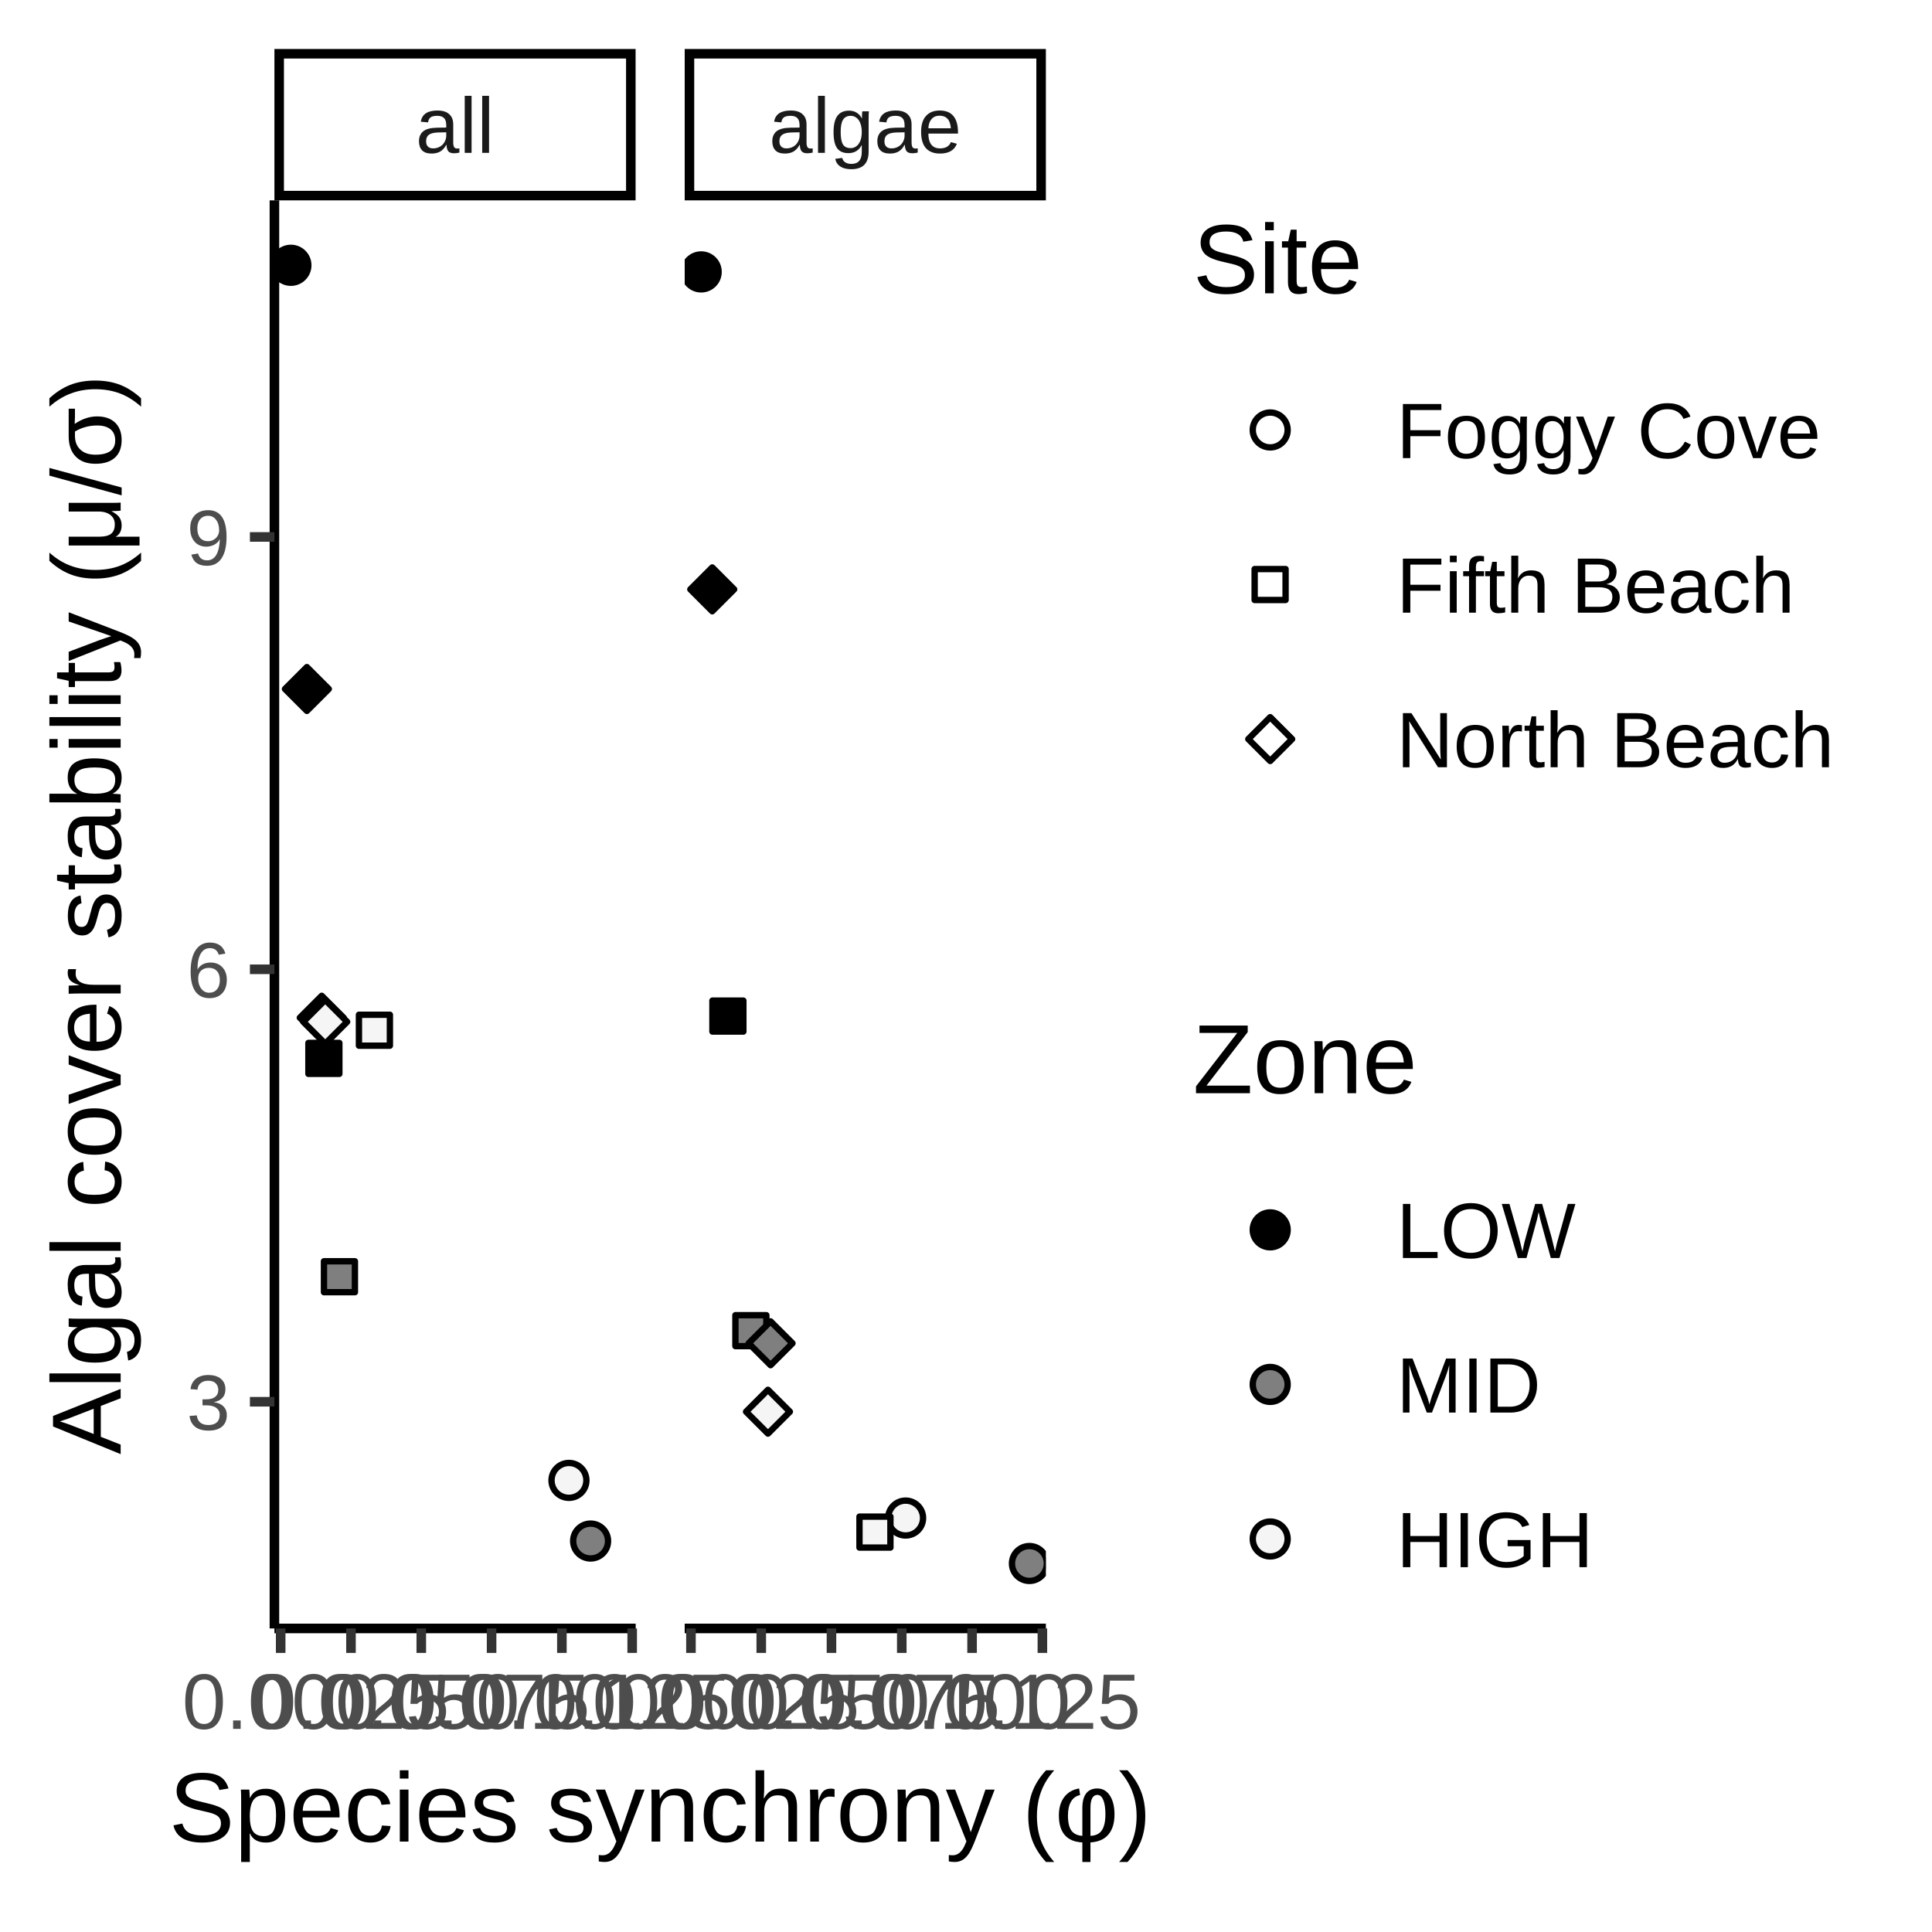
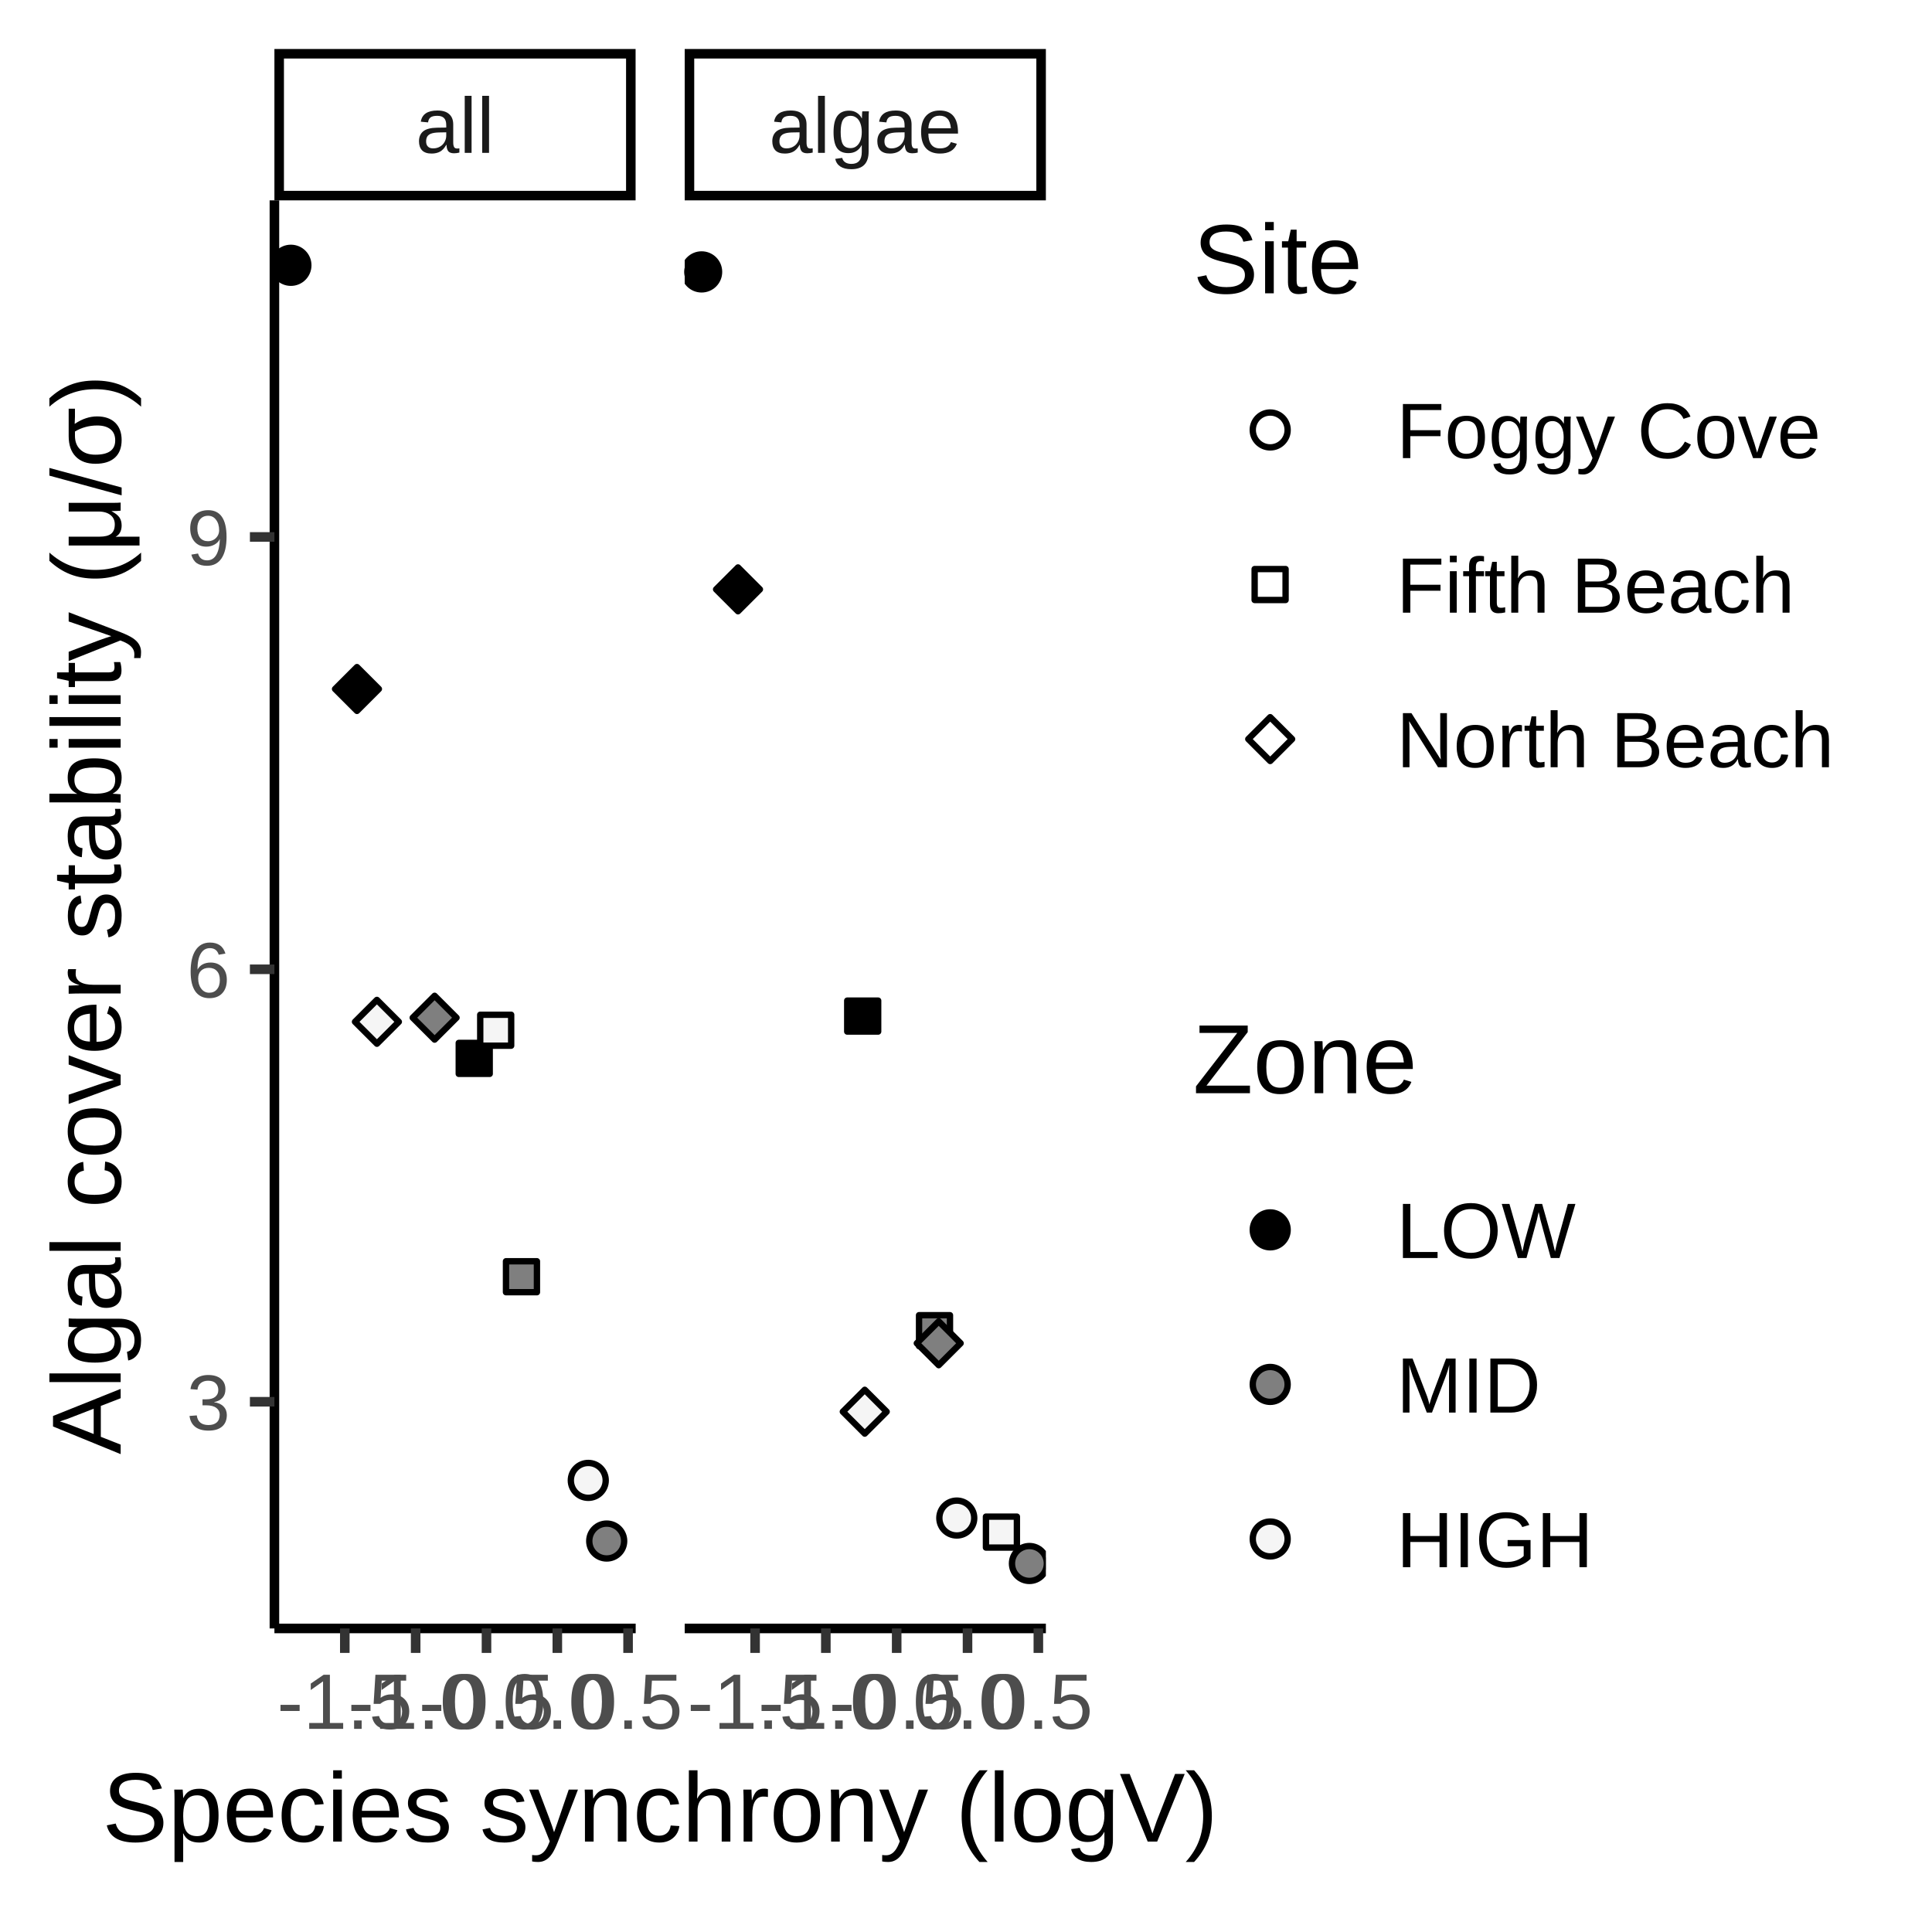
<svg xmlns="http://www.w3.org/2000/svg" viewBox="0 0 216.00 216.00">
  <defs>
    <style type="text/css">
    line, polyline, polygon, path, rect, circle {
      fill: none;
      stroke: #000000;
      stroke-linecap: round;
      stroke-linejoin: round;
      stroke-miterlimit: 10.00;
    }
  </style>
  </defs>
  <rect width="100%" height="100%" style="stroke: none; fill: #FFFFFF;" />
  <rect x="0.00" y="0.00" width="216.00" height="216.00" style="stroke-width: 1.07; stroke: #FFFFFF; fill: #FFFFFF;" />
  <defs>
    <clipPath id="cpMzAuNjh8NzEuMDd8MTgyLjA2fDIyLjQw">
      <rect x="30.68" y="22.40" width="40.38" height="159.66" />
    </clipPath>
  </defs>
  <rect x="30.68" y="22.40" width="40.38" height="159.66" style="stroke-width: 1.07; stroke: none; fill: #FFFFFF;" clip-path="url(#cpMzAuNjh8NzEuMDd8MTgyLjA2fDIyLjQw)" />
  <circle cx="32.52" cy="29.66" r="1.95" style="stroke-width: 0.71; fill: #000000;" clip-path="url(#cpMzAuNjh8NzEuMDd8MTgyLjA2fDIyLjQw)" />
-   <circle cx="66.03" cy="172.29" r="1.95" style="stroke-width: 0.71; fill: #7F7F7F;" clip-path="url(#cpMzAuNjh8NzEuMDd8MTgyLjA2fDIyLjQw)" />
-   <circle cx="63.61" cy="165.51" r="1.95" style="stroke-width: 0.71; fill: #F5F5F5;" clip-path="url(#cpMzAuNjh8NzEuMDd8MTgyLjA2fDIyLjQw)" />
-   <rect x="34.48" y="116.60" width="3.46" height="3.46" style="stroke-width: 0.71; fill: #000000;" clip-path="url(#cpMzAuNjh8NzEuMDd8MTgyLjA2fDIyLjQw)" />
-   <rect x="36.22" y="141.01" width="3.46" height="3.46" style="stroke-width: 0.71; fill: #7F7F7F;" clip-path="url(#cpMzAuNjh8NzEuMDd8MTgyLjA2fDIyLjQw)" />
-   <rect x="40.13" y="113.45" width="3.46" height="3.46" style="stroke-width: 0.71; fill: #F5F5F5;" clip-path="url(#cpMzAuNjh8NzEuMDd8MTgyLjA2fDIyLjQw)" />
-   <polygon points="34.31,79.48 36.76,77.03 34.31,74.58 31.86,77.03 " style="stroke-width: 0.71; fill: #000000;" clip-path="url(#cpMzAuNjh8NzEuMDd8MTgyLjA2fDIyLjQw)" />
-   <polygon points="35.97,116.23 38.42,113.78 35.97,111.33 33.52,113.78 " style="stroke-width: 0.71; fill: #7F7F7F;" clip-path="url(#cpMzAuNjh8NzEuMDd8MTgyLjA2fDIyLjQw)" />
-   <polygon points="36.36,116.69 38.81,114.24 36.36,111.79 33.91,114.24 " style="stroke-width: 0.71; fill: #F5F5F5;" clip-path="url(#cpMzAuNjh8NzEuMDd8MTgyLjA2fDIyLjQw)" />
+   <circle cx="67.83" cy="172.29" r="1.95" style="stroke-width: 0.71; fill: #7F7F7F;" clip-path="url(#cpMzAuNjh8NzEuMDd8MTgyLjA2fDIyLjQw)" />
+   <circle cx="65.77" cy="165.51" r="1.95" style="stroke-width: 0.71; fill: #F5F5F5;" clip-path="url(#cpMzAuNjh8NzEuMDd8MTgyLjA2fDIyLjQw)" />
+   <rect x="51.29" y="116.60" width="3.46" height="3.46" style="stroke-width: 0.71; fill: #000000;" clip-path="url(#cpMzAuNjh8NzEuMDd8MTgyLjA2fDIyLjQw)" />
+   <rect x="56.57" y="141.01" width="3.46" height="3.46" style="stroke-width: 0.71; fill: #7F7F7F;" clip-path="url(#cpMzAuNjh8NzEuMDd8MTgyLjA2fDIyLjQw)" />
+   <rect x="53.69" y="113.45" width="3.46" height="3.46" style="stroke-width: 0.71; fill: #F5F5F5;" clip-path="url(#cpMzAuNjh8NzEuMDd8MTgyLjA2fDIyLjQw)" />
+   <polygon points="39.91,79.48 42.36,77.03 39.91,74.58 37.46,77.03 " style="stroke-width: 0.71; fill: #000000;" clip-path="url(#cpMzAuNjh8NzEuMDd8MTgyLjA2fDIyLjQw)" />
+   <polygon points="48.59,116.23 51.04,113.78 48.59,111.33 46.14,113.78 " style="stroke-width: 0.71; fill: #7F7F7F;" clip-path="url(#cpMzAuNjh8NzEuMDd8MTgyLjA2fDIyLjQw)" />
+   <polygon points="42.14,116.69 44.59,114.24 42.14,111.79 39.69,114.24 " style="stroke-width: 0.71; fill: #F5F5F5;" clip-path="url(#cpMzAuNjh8NzEuMDd8MTgyLjA2fDIyLjQw)" />
  <defs>
    <clipPath id="cpMC4wMHwyMTYuMDB8MjE2LjAwfDAuMDA=">
      <rect x="0.00" y="0.00" width="216.00" height="216.00" />
    </clipPath>
  </defs>
  <defs>
    <clipPath id="cpNzYuNTV8MTE2LjkzfDE4Mi4wNnwyMi40MA==">
      <rect x="76.55" y="22.40" width="40.38" height="159.66" />
    </clipPath>
  </defs>
  <rect x="76.55" y="22.40" width="40.38" height="159.66" style="stroke-width: 1.07; stroke: none; fill: #FFFFFF;" clip-path="url(#cpNzYuNTV8MTE2LjkzfDE4Mi4wNnwyMi40MA==)" />
-   <circle cx="78.39" cy="30.40" r="1.95" style="stroke-width: 0.71; fill: #000000;" clip-path="url(#cpNzYuNTV8MTE2LjkzfDE4Mi4wNnwyMi40MA==)" />
+   <circle cx="78.44" cy="30.40" r="1.95" style="stroke-width: 0.71; fill: #000000;" clip-path="url(#cpNzYuNTV8MTE2LjkzfDE4Mi4wNnwyMi40MA==)" />
  <circle cx="115.09" cy="174.80" r="1.95" style="stroke-width: 0.71; fill: #7F7F7F;" clip-path="url(#cpNzYuNTV8MTE2LjkzfDE4Mi4wNnwyMi40MA==)" />
-   <circle cx="101.25" cy="169.72" r="1.95" style="stroke-width: 0.71; fill: #F5F5F5;" clip-path="url(#cpNzYuNTV8MTE2LjkzfDE4Mi4wNnwyMi40MA==)" />
-   <rect x="79.65" y="111.87" width="3.46" height="3.46" style="stroke-width: 0.71; fill: #000000;" clip-path="url(#cpNzYuNTV8MTE2LjkzfDE4Mi4wNnwyMi40MA==)" />
-   <rect x="82.22" y="147.04" width="3.46" height="3.46" style="stroke-width: 0.71; fill: #7F7F7F;" clip-path="url(#cpNzYuNTV8MTE2LjkzfDE4Mi4wNnwyMi40MA==)" />
-   <rect x="96.09" y="169.56" width="3.46" height="3.46" style="stroke-width: 0.71; fill: #F5F5F5;" clip-path="url(#cpNzYuNTV8MTE2LjkzfDE4Mi4wNnwyMi40MA==)" />
-   <polygon points="79.63,68.34 82.08,65.89 79.63,63.44 77.18,65.89 " style="stroke-width: 0.71; fill: #000000;" clip-path="url(#cpNzYuNTV8MTE2LjkzfDE4Mi4wNnwyMi40MA==)" />
-   <polygon points="86.15,152.63 88.60,150.18 86.15,147.73 83.70,150.18 " style="stroke-width: 0.71; fill: #7F7F7F;" clip-path="url(#cpNzYuNTV8MTE2LjkzfDE4Mi4wNnwyMi40MA==)" />
-   <polygon points="85.86,160.28 88.31,157.83 85.86,155.38 83.41,157.83 " style="stroke-width: 0.71; fill: #F5F5F5;" clip-path="url(#cpNzYuNTV8MTE2LjkzfDE4Mi4wNnwyMi40MA==)" />
+   <circle cx="106.97" cy="169.72" r="1.95" style="stroke-width: 0.71; fill: #F5F5F5;" clip-path="url(#cpNzYuNTV8MTE2LjkzfDE4Mi4wNnwyMi40MA==)" />
+   <rect x="94.72" y="111.87" width="3.46" height="3.46" style="stroke-width: 0.71; fill: #000000;" clip-path="url(#cpNzYuNTV8MTE2LjkzfDE4Mi4wNnwyMi40MA==)" />
+   <rect x="102.75" y="147.04" width="3.46" height="3.46" style="stroke-width: 0.71; fill: #7F7F7F;" clip-path="url(#cpNzYuNTV8MTE2LjkzfDE4Mi4wNnwyMi40MA==)" />
+   <rect x="110.23" y="169.56" width="3.46" height="3.46" style="stroke-width: 0.71; fill: #F5F5F5;" clip-path="url(#cpNzYuNTV8MTE2LjkzfDE4Mi4wNnwyMi40MA==)" />
+   <polygon points="82.51,68.34 84.96,65.89 82.51,63.44 80.06,65.89 " style="stroke-width: 0.71; fill: #000000;" clip-path="url(#cpNzYuNTV8MTE2LjkzfDE4Mi4wNnwyMi40MA==)" />
+   <polygon points="104.95,152.63 107.40,150.18 104.95,147.73 102.50,150.18 " style="stroke-width: 0.71; fill: #7F7F7F;" clip-path="url(#cpNzYuNTV8MTE2LjkzfDE4Mi4wNnwyMi40MA==)" />
+   <polygon points="96.68,160.28 99.13,157.83 96.68,155.38 94.23,157.83 " style="stroke-width: 0.71; fill: #F5F5F5;" clip-path="url(#cpNzYuNTV8MTE2LjkzfDE4Mi4wNnwyMi40MA==)" />
  <defs>
    <clipPath id="cpMC4wMHwyMTYuMDB8MjE2LjAwfDAuMDA=">
      <rect x="0.00" y="0.00" width="216.00" height="216.00" />
    </clipPath>
  </defs>
  <defs>
    <clipPath id="cpMzAuNjh8NzEuMDd8MjIuNDB8NS40OA==">
      <rect x="30.68" y="5.48" width="40.38" height="16.92" />
    </clipPath>
  </defs>
  <rect x="30.68" y="5.48" width="40.38" height="16.92" style="stroke-width: 2.13; fill: #FFFFFF;" clip-path="url(#cpMzAuNjh8NzEuMDd8MjIuNDB8NS40OA==)" />
  <g clip-path="url(#cpMzAuNjh8NzEuMDd8MjIuNDB8NS40OA==)">
    <text x="46.47" y="17.09" style="font-size: 8.80px; fill: #1A1A1A; font-family: Arial;" textLength="8.80px" lengthAdjust="spacingAndGlyphs">all</text>
  </g>
  <defs>
    <clipPath id="cpMC4wMHwyMTYuMDB8MjE2LjAwfDAuMDA=">
      <rect x="0.00" y="0.00" width="216.00" height="216.00" />
    </clipPath>
  </defs>
  <defs>
    <clipPath id="cpNzYuNTV8MTE2LjkzfDIyLjQwfDUuNDg=">
      <rect x="76.55" y="5.48" width="40.38" height="16.92" />
    </clipPath>
  </defs>
  <rect x="76.55" y="5.48" width="40.38" height="16.92" style="stroke-width: 2.13; fill: #FFFFFF;" clip-path="url(#cpNzYuNTV8MTE2LjkzfDIyLjQwfDUuNDg=)" />
  <g clip-path="url(#cpNzYuNTV8MTE2LjkzfDIyLjQwfDUuNDg=)">
    <text x="85.97" y="17.09" style="font-size: 8.80px; fill: #1A1A1A; font-family: Arial;" textLength="21.53px" lengthAdjust="spacingAndGlyphs">algae</text>
  </g>
  <defs>
    <clipPath id="cpMC4wMHwyMTYuMDB8MjE2LjAwfDAuMDA=">
      <rect x="0.00" y="0.00" width="216.00" height="216.00" />
    </clipPath>
  </defs>
  <polyline points="30.68,182.06 71.07,182.06 " style="stroke-width: 1.07; stroke-linecap: butt;" clip-path="url(#cpMC4wMHwyMTYuMDB8MjE2LjAwfDAuMDA=)" />
-   <polyline points="31.38,184.80 31.38,182.06 " style="stroke-width: 1.07; stroke: #333333; stroke-linecap: butt;" clip-path="url(#cpMC4wMHwyMTYuMDB8MjE2LjAwfDAuMDA=)" />
-   <polyline points="39.24,184.80 39.24,182.06 " style="stroke-width: 1.07; stroke: #333333; stroke-linecap: butt;" clip-path="url(#cpMC4wMHwyMTYuMDB8MjE2LjAwfDAuMDA=)" />
-   <polyline points="47.10,184.80 47.10,182.06 " style="stroke-width: 1.07; stroke: #333333; stroke-linecap: butt;" clip-path="url(#cpMC4wMHwyMTYuMDB8MjE2LjAwfDAuMDA=)" />
-   <polyline points="54.96,184.80 54.96,182.06 " style="stroke-width: 1.07; stroke: #333333; stroke-linecap: butt;" clip-path="url(#cpMC4wMHwyMTYuMDB8MjE2LjAwfDAuMDA=)" />
-   <polyline points="62.82,184.80 62.82,182.06 " style="stroke-width: 1.07; stroke: #333333; stroke-linecap: butt;" clip-path="url(#cpMC4wMHwyMTYuMDB8MjE2LjAwfDAuMDA=)" />
-   <polyline points="70.68,184.80 70.68,182.06 " style="stroke-width: 1.07; stroke: #333333; stroke-linecap: butt;" clip-path="url(#cpMC4wMHwyMTYuMDB8MjE2LjAwfDAuMDA=)" />
-   <g clip-path="url(#cpMC4wMHwyMTYuMDB8MjE2LjAwfDAuMDA=)">
-     <text x="20.37" y="193.29" style="font-size: 8.80px; fill: #4D4D4D; font-family: Arial;" textLength="22.02px" lengthAdjust="spacingAndGlyphs">0.000</text>
-   </g>
-   <g clip-path="url(#cpMC4wMHwyMTYuMDB8MjE2LjAwfDAuMDA=)">
-     <text x="28.23" y="193.29" style="font-size: 8.80px; fill: #4D4D4D; font-family: Arial;" textLength="22.02px" lengthAdjust="spacingAndGlyphs">0.025</text>
-   </g>
-   <g clip-path="url(#cpMC4wMHwyMTYuMDB8MjE2LjAwfDAuMDA=)">
-     <text x="36.09" y="193.29" style="font-size: 8.80px; fill: #4D4D4D; font-family: Arial;" textLength="22.02px" lengthAdjust="spacingAndGlyphs">0.050</text>
-   </g>
-   <g clip-path="url(#cpMC4wMHwyMTYuMDB8MjE2LjAwfDAuMDA=)">
-     <text x="43.95" y="193.29" style="font-size: 8.80px; fill: #4D4D4D; font-family: Arial;" textLength="22.02px" lengthAdjust="spacingAndGlyphs">0.075</text>
-   </g>
-   <g clip-path="url(#cpMC4wMHwyMTYuMDB8MjE2LjAwfDAuMDA=)">
-     <text x="51.81" y="193.29" style="font-size: 8.80px; fill: #4D4D4D; font-family: Arial;" textLength="22.02px" lengthAdjust="spacingAndGlyphs">0.100</text>
-   </g>
-   <g clip-path="url(#cpMC4wMHwyMTYuMDB8MjE2LjAwfDAuMDA=)">
-     <text x="59.67" y="193.29" style="font-size: 8.80px; fill: #4D4D4D; font-family: Arial;" textLength="22.02px" lengthAdjust="spacingAndGlyphs">0.125</text>
+   <polyline points="38.55,184.80 38.55,182.06 " style="stroke-width: 1.07; stroke: #333333; stroke-linecap: butt;" clip-path="url(#cpMC4wMHwyMTYuMDB8MjE2LjAwfDAuMDA=)" />
+   <polyline points="46.47,184.80 46.47,182.06 " style="stroke-width: 1.07; stroke: #333333; stroke-linecap: butt;" clip-path="url(#cpMC4wMHwyMTYuMDB8MjE2LjAwfDAuMDA=)" />
+   <polyline points="54.39,184.80 54.39,182.06 " style="stroke-width: 1.07; stroke: #333333; stroke-linecap: butt;" clip-path="url(#cpMC4wMHwyMTYuMDB8MjE2LjAwfDAuMDA=)" />
+   <polyline points="62.31,184.80 62.31,182.06 " style="stroke-width: 1.07; stroke: #333333; stroke-linecap: butt;" clip-path="url(#cpMC4wMHwyMTYuMDB8MjE2LjAwfDAuMDA=)" />
+   <polyline points="70.22,184.80 70.22,182.06 " style="stroke-width: 1.07; stroke: #333333; stroke-linecap: butt;" clip-path="url(#cpMC4wMHwyMTYuMDB8MjE2LjAwfDAuMDA=)" />
+   <g clip-path="url(#cpMC4wMHwyMTYuMDB8MjE2LjAwfDAuMDA=)">
+     <text x="30.97" y="193.29" style="font-size: 8.80px; fill: #4D4D4D; font-family: Arial;" textLength="15.16px" lengthAdjust="spacingAndGlyphs">-1.5</text>
+   </g>
+   <g clip-path="url(#cpMC4wMHwyMTYuMDB8MjE2LjAwfDAuMDA=)">
+     <text x="38.89" y="193.29" style="font-size: 8.80px; fill: #4D4D4D; font-family: Arial;" textLength="15.16px" lengthAdjust="spacingAndGlyphs">-1.0</text>
+   </g>
+   <g clip-path="url(#cpMC4wMHwyMTYuMDB8MjE2LjAwfDAuMDA=)">
+     <text x="46.81" y="193.29" style="font-size: 8.80px; fill: #4D4D4D; font-family: Arial;" textLength="15.16px" lengthAdjust="spacingAndGlyphs">-0.5</text>
+   </g>
+   <g clip-path="url(#cpMC4wMHwyMTYuMDB8MjE2LjAwfDAuMDA=)">
+     <text x="56.19" y="193.29" style="font-size: 8.80px; fill: #4D4D4D; font-family: Arial;" textLength="12.23px" lengthAdjust="spacingAndGlyphs">0.0</text>
+   </g>
+   <g clip-path="url(#cpMC4wMHwyMTYuMDB8MjE2LjAwfDAuMDA=)">
+     <text x="64.11" y="193.29" style="font-size: 8.80px; fill: #4D4D4D; font-family: Arial;" textLength="12.23px" lengthAdjust="spacingAndGlyphs">0.5</text>
  </g>
  <polyline points="76.55,182.06 116.93,182.06 " style="stroke-width: 1.07; stroke-linecap: butt;" clip-path="url(#cpMC4wMHwyMTYuMDB8MjE2LjAwfDAuMDA=)" />
-   <polyline points="77.25,184.80 77.25,182.06 " style="stroke-width: 1.07; stroke: #333333; stroke-linecap: butt;" clip-path="url(#cpMC4wMHwyMTYuMDB8MjE2LjAwfDAuMDA=)" />
-   <polyline points="85.11,184.80 85.11,182.06 " style="stroke-width: 1.07; stroke: #333333; stroke-linecap: butt;" clip-path="url(#cpMC4wMHwyMTYuMDB8MjE2LjAwfDAuMDA=)" />
-   <polyline points="92.96,184.80 92.96,182.06 " style="stroke-width: 1.07; stroke: #333333; stroke-linecap: butt;" clip-path="url(#cpMC4wMHwyMTYuMDB8MjE2LjAwfDAuMDA=)" />
-   <polyline points="100.82,184.80 100.82,182.06 " style="stroke-width: 1.07; stroke: #333333; stroke-linecap: butt;" clip-path="url(#cpMC4wMHwyMTYuMDB8MjE2LjAwfDAuMDA=)" />
-   <polyline points="108.68,184.80 108.68,182.06 " style="stroke-width: 1.07; stroke: #333333; stroke-linecap: butt;" clip-path="url(#cpMC4wMHwyMTYuMDB8MjE2LjAwfDAuMDA=)" />
-   <polyline points="116.54,184.80 116.54,182.06 " style="stroke-width: 1.07; stroke: #333333; stroke-linecap: butt;" clip-path="url(#cpMC4wMHwyMTYuMDB8MjE2LjAwfDAuMDA=)" />
-   <g clip-path="url(#cpMC4wMHwyMTYuMDB8MjE2LjAwfDAuMDA=)">
-     <text x="66.24" y="193.29" style="font-size: 8.80px; fill: #4D4D4D; font-family: Arial;" textLength="22.02px" lengthAdjust="spacingAndGlyphs">0.000</text>
-   </g>
-   <g clip-path="url(#cpMC4wMHwyMTYuMDB8MjE2LjAwfDAuMDA=)">
-     <text x="74.09" y="193.29" style="font-size: 8.80px; fill: #4D4D4D; font-family: Arial;" textLength="22.02px" lengthAdjust="spacingAndGlyphs">0.025</text>
-   </g>
-   <g clip-path="url(#cpMC4wMHwyMTYuMDB8MjE2LjAwfDAuMDA=)">
-     <text x="81.95" y="193.29" style="font-size: 8.80px; fill: #4D4D4D; font-family: Arial;" textLength="22.02px" lengthAdjust="spacingAndGlyphs">0.050</text>
-   </g>
-   <g clip-path="url(#cpMC4wMHwyMTYuMDB8MjE2LjAwfDAuMDA=)">
-     <text x="89.81" y="193.29" style="font-size: 8.80px; fill: #4D4D4D; font-family: Arial;" textLength="22.02px" lengthAdjust="spacingAndGlyphs">0.075</text>
-   </g>
-   <g clip-path="url(#cpMC4wMHwyMTYuMDB8MjE2LjAwfDAuMDA=)">
-     <text x="97.67" y="193.29" style="font-size: 8.80px; fill: #4D4D4D; font-family: Arial;" textLength="22.02px" lengthAdjust="spacingAndGlyphs">0.100</text>
-   </g>
-   <g clip-path="url(#cpMC4wMHwyMTYuMDB8MjE2LjAwfDAuMDA=)">
-     <text x="105.53" y="193.29" style="font-size: 8.80px; fill: #4D4D4D; font-family: Arial;" textLength="22.02px" lengthAdjust="spacingAndGlyphs">0.125</text>
+   <polyline points="84.42,184.80 84.42,182.06 " style="stroke-width: 1.07; stroke: #333333; stroke-linecap: butt;" clip-path="url(#cpMC4wMHwyMTYuMDB8MjE2LjAwfDAuMDA=)" />
+   <polyline points="92.33,184.80 92.33,182.06 " style="stroke-width: 1.07; stroke: #333333; stroke-linecap: butt;" clip-path="url(#cpMC4wMHwyMTYuMDB8MjE2LjAwfDAuMDA=)" />
+   <polyline points="100.25,184.80 100.25,182.06 " style="stroke-width: 1.07; stroke: #333333; stroke-linecap: butt;" clip-path="url(#cpMC4wMHwyMTYuMDB8MjE2LjAwfDAuMDA=)" />
+   <polyline points="108.17,184.80 108.17,182.06 " style="stroke-width: 1.07; stroke: #333333; stroke-linecap: butt;" clip-path="url(#cpMC4wMHwyMTYuMDB8MjE2LjAwfDAuMDA=)" />
+   <polyline points="116.09,184.80 116.09,182.06 " style="stroke-width: 1.07; stroke: #333333; stroke-linecap: butt;" clip-path="url(#cpMC4wMHwyMTYuMDB8MjE2LjAwfDAuMDA=)" />
+   <g clip-path="url(#cpMC4wMHwyMTYuMDB8MjE2LjAwfDAuMDA=)">
+     <text x="76.84" y="193.29" style="font-size: 8.80px; fill: #4D4D4D; font-family: Arial;" textLength="15.16px" lengthAdjust="spacingAndGlyphs">-1.5</text>
+   </g>
+   <g clip-path="url(#cpMC4wMHwyMTYuMDB8MjE2LjAwfDAuMDA=)">
+     <text x="84.75" y="193.29" style="font-size: 8.80px; fill: #4D4D4D; font-family: Arial;" textLength="15.16px" lengthAdjust="spacingAndGlyphs">-1.0</text>
+   </g>
+   <g clip-path="url(#cpMC4wMHwyMTYuMDB8MjE2LjAwfDAuMDA=)">
+     <text x="92.67" y="193.29" style="font-size: 8.80px; fill: #4D4D4D; font-family: Arial;" textLength="15.16px" lengthAdjust="spacingAndGlyphs">-0.5</text>
+   </g>
+   <g clip-path="url(#cpMC4wMHwyMTYuMDB8MjE2LjAwfDAuMDA=)">
+     <text x="102.05" y="193.29" style="font-size: 8.80px; fill: #4D4D4D; font-family: Arial;" textLength="12.23px" lengthAdjust="spacingAndGlyphs">0.0</text>
+   </g>
+   <g clip-path="url(#cpMC4wMHwyMTYuMDB8MjE2LjAwfDAuMDA=)">
+     <text x="109.97" y="193.29" style="font-size: 8.80px; fill: #4D4D4D; font-family: Arial;" textLength="12.23px" lengthAdjust="spacingAndGlyphs">0.5</text>
  </g>
  <polyline points="30.68,182.06 30.68,22.40 " style="stroke-width: 1.07; stroke-linecap: butt;" clip-path="url(#cpMC4wMHwyMTYuMDB8MjE2LjAwfDAuMDA=)" />
  <g clip-path="url(#cpMC4wMHwyMTYuMDB8MjE2LjAwfDAuMDA=)">
    <text x="20.86" y="159.87" style="font-size: 8.80px; fill: #4D4D4D; font-family: Arial;" textLength="4.89px" lengthAdjust="spacingAndGlyphs">3</text>
  </g>
  <g clip-path="url(#cpMC4wMHwyMTYuMDB8MjE2LjAwfDAuMDA=)">
    <text x="20.86" y="111.52" style="font-size: 8.80px; fill: #4D4D4D; font-family: Arial;" textLength="4.89px" lengthAdjust="spacingAndGlyphs">6</text>
  </g>
  <g clip-path="url(#cpMC4wMHwyMTYuMDB8MjE2LjAwfDAuMDA=)">
    <text x="20.86" y="63.18" style="font-size: 8.80px; fill: #4D4D4D; font-family: Arial;" textLength="4.89px" lengthAdjust="spacingAndGlyphs">9</text>
  </g>
  <polyline points="27.94,156.72 30.68,156.72 " style="stroke-width: 1.07; stroke: #333333; stroke-linecap: butt;" clip-path="url(#cpMC4wMHwyMTYuMDB8MjE2LjAwfDAuMDA=)" />
  <polyline points="27.94,108.37 30.68,108.37 " style="stroke-width: 1.07; stroke: #333333; stroke-linecap: butt;" clip-path="url(#cpMC4wMHwyMTYuMDB8MjE2LjAwfDAuMDA=)" />
  <polyline points="27.94,60.03 30.68,60.03 " style="stroke-width: 1.07; stroke: #333333; stroke-linecap: butt;" clip-path="url(#cpMC4wMHwyMTYuMDB8MjE2LjAwfDAuMDA=)" />
  <g clip-path="url(#cpMC4wMHwyMTYuMDB8MjE2LjAwfDAuMDA=)">
-     <text x="18.89" y="205.89" style="font-size: 11.00px; font-family: Arial;" textLength="99.04px" lengthAdjust="spacingAndGlyphs">Species synchrony (</text>
-   </g>
-   <g clip-path="url(#cpMC4wMHwyMTYuMDB8MjE2LjAwfDAuMDA=)">
-     <text x="117.93" y="205.89" style="font-size: 11.00px; font-family: Arial;" textLength="7.13px" lengthAdjust="spacingAndGlyphs">φ</text>
-   </g>
-   <g clip-path="url(#cpMC4wMHwyMTYuMDB8MjE2LjAwfDAuMDA=)">
-     <text x="125.06" y="205.89" style="font-size: 11.00px; font-family: Arial;" textLength="3.66px" lengthAdjust="spacingAndGlyphs">)</text>
+     <text x="11.44" y="205.89" style="font-size: 11.00px; font-family: Arial;" textLength="99.04px" lengthAdjust="spacingAndGlyphs">Species synchrony (</text>
+   </g>
+   <g clip-path="url(#cpMC4wMHwyMTYuMDB8MjE2LjAwfDAuMDA=)">
+     <text x="110.49" y="205.89" style="font-size: 11.00px; font-family: Arial;" textLength="2.44px" lengthAdjust="spacingAndGlyphs">l</text>
+   </g>
+   <g clip-path="url(#cpMC4wMHwyMTYuMDB8MjE2LjAwfDAuMDA=)">
+     <text x="112.93" y="205.89" style="font-size: 11.00px; font-family: Arial;" textLength="6.12px" lengthAdjust="spacingAndGlyphs">o</text>
+   </g>
+   <g clip-path="url(#cpMC4wMHwyMTYuMDB8MjE2LjAwfDAuMDA=)">
+     <text x="119.05" y="205.89" style="font-size: 11.00px; font-family: Arial;" textLength="6.12px" lengthAdjust="spacingAndGlyphs">g</text>
+   </g>
+   <g clip-path="url(#cpMC4wMHwyMTYuMDB8MjE2LjAwfDAuMDA=)">
+     <text x="125.17" y="205.89" style="font-size: 11.00px; font-family: Arial;" textLength="7.34px" lengthAdjust="spacingAndGlyphs">V</text>
+   </g>
+   <g clip-path="url(#cpMC4wMHwyMTYuMDB8MjE2LjAwfDAuMDA=)">
+     <text x="132.50" y="205.89" style="font-size: 11.00px; font-family: Arial;" textLength="3.66px" lengthAdjust="spacingAndGlyphs">)</text>
  </g>
  <g clip-path="url(#cpMC4wMHwyMTYuMDB8MjE2LjAwfDAuMDA=)">
    <text transform="translate(13.49,162.59) rotate(-90)" style="font-size: 11.00px; font-family: Arial;" textLength="100.87px" lengthAdjust="spacingAndGlyphs">Algal cover stability (</text>
  </g>
  <g clip-path="url(#cpMC4wMHwyMTYuMDB8MjE2LjAwfDAuMDA=)">
    <text transform="translate(13.49,61.72) rotate(-90)" style="font-size: 11.00px; font-family: Arial;" textLength="6.34px" lengthAdjust="spacingAndGlyphs">μ</text>
  </g>
  <g clip-path="url(#cpMC4wMHwyMTYuMDB8MjE2LjAwfDAuMDA=)">
    <text transform="translate(13.49,55.38) rotate(-90)" style="font-size: 11.00px; font-family: Arial;" textLength="3.06px" lengthAdjust="spacingAndGlyphs">/</text>
  </g>
  <g clip-path="url(#cpMC4wMHwyMTYuMDB8MjE2LjAwfDAuMDA=)">
    <text transform="translate(13.49,52.32) rotate(-90)" style="font-size: 11.00px; font-family: Arial;" textLength="6.79px" lengthAdjust="spacingAndGlyphs">σ</text>
  </g>
  <g clip-path="url(#cpMC4wMHwyMTYuMDB8MjE2LjAwfDAuMDA=)">
    <text transform="translate(13.49,45.53) rotate(-90)" style="font-size: 11.00px; font-family: Arial;" textLength="3.66px" lengthAdjust="spacingAndGlyphs">)</text>
  </g>
  <rect x="127.89" y="18.28" width="82.63" height="78.47" style="stroke-width: 1.07; stroke: none; fill: #FFFFFF;" clip-path="url(#cpMC4wMHwyMTYuMDB8MjE2LjAwfDAuMDA=)" />
  <g clip-path="url(#cpMC4wMHwyMTYuMDB8MjE2LjAwfDAuMDA=)">
    <text x="133.37" y="32.79" style="font-size: 11.00px; font-family: Arial;" textLength="18.95px" lengthAdjust="spacingAndGlyphs">Site</text>
  </g>
  <circle cx="142.01" cy="48.07" r="1.95" style="stroke-width: 0.71;" clip-path="url(#cpMC4wMHwyMTYuMDB8MjE2LjAwfDAuMDA=)" />
  <rect x="140.27" y="63.62" width="3.46" height="3.46" style="stroke-width: 0.71;" clip-path="url(#cpMC4wMHwyMTYuMDB8MjE2LjAwfDAuMDA=)" />
  <polyline points="142.01,85.08 144.46,82.63 142.01,80.18 139.56,82.63 142.01,85.08 " style="stroke-width: 0.71;" clip-path="url(#cpMC4wMHwyMTYuMDB8MjE2LjAwfDAuMDA=)" />
  <g clip-path="url(#cpMC4wMHwyMTYuMDB8MjE2LjAwfDAuMDA=)">
    <text x="156.13" y="51.22" style="font-size: 8.80px; font-family: Arial;" textLength="47.45px" lengthAdjust="spacingAndGlyphs">Foggy Cove</text>
  </g>
  <g clip-path="url(#cpMC4wMHwyMTYuMDB8MjE2LjAwfDAuMDA=)">
    <text x="156.13" y="68.50" style="font-size: 8.80px; font-family: Arial;" textLength="44.51px" lengthAdjust="spacingAndGlyphs">Fifth Beach</text>
  </g>
  <g clip-path="url(#cpMC4wMHwyMTYuMDB8MjE2LjAwfDAuMDA=)">
    <text x="156.13" y="85.78" style="font-size: 8.80px; font-family: Arial;" textLength="48.92px" lengthAdjust="spacingAndGlyphs">North Beach</text>
  </g>
  <rect x="127.89" y="107.71" width="55.72" height="78.47" style="stroke-width: 1.07; stroke: none; fill: #FFFFFF;" clip-path="url(#cpMC4wMHwyMTYuMDB8MjE2LjAwfDAuMDA=)" />
  <g clip-path="url(#cpMC4wMHwyMTYuMDB8MjE2LjAwfDAuMDA=)">
    <text x="133.37" y="122.22" style="font-size: 11.00px; font-family: Arial;" textLength="25.07px" lengthAdjust="spacingAndGlyphs">Zone</text>
  </g>
  <circle cx="142.01" cy="137.50" r="1.95" style="stroke-width: 0.71; fill: #000000;" clip-path="url(#cpMC4wMHwyMTYuMDB8MjE2LjAwfDAuMDA=)" />
  <circle cx="142.01" cy="154.78" r="1.95" style="stroke-width: 0.71; fill: #7F7F7F;" clip-path="url(#cpMC4wMHwyMTYuMDB8MjE2LjAwfDAuMDA=)" />
  <circle cx="142.01" cy="172.06" r="1.95" style="stroke-width: 0.71; fill: #F5F5F5;" clip-path="url(#cpMC4wMHwyMTYuMDB8MjE2LjAwfDAuMDA=)" />
  <g clip-path="url(#cpMC4wMHwyMTYuMDB8MjE2LjAwfDAuMDA=)">
    <text x="156.13" y="140.65" style="font-size: 8.80px; font-family: Arial;" textLength="20.04px" lengthAdjust="spacingAndGlyphs">LOW</text>
  </g>
  <g clip-path="url(#cpMC4wMHwyMTYuMDB8MjE2LjAwfDAuMDA=)">
    <text x="156.13" y="157.93" style="font-size: 8.80px; font-family: Arial;" textLength="16.13px" lengthAdjust="spacingAndGlyphs">MID</text>
  </g>
  <g clip-path="url(#cpMC4wMHwyMTYuMDB8MjE2LjAwfDAuMDA=)">
    <text x="156.13" y="175.21" style="font-size: 8.80px; font-family: Arial;" textLength="22.00px" lengthAdjust="spacingAndGlyphs">HIGH</text>
  </g>
</svg>
